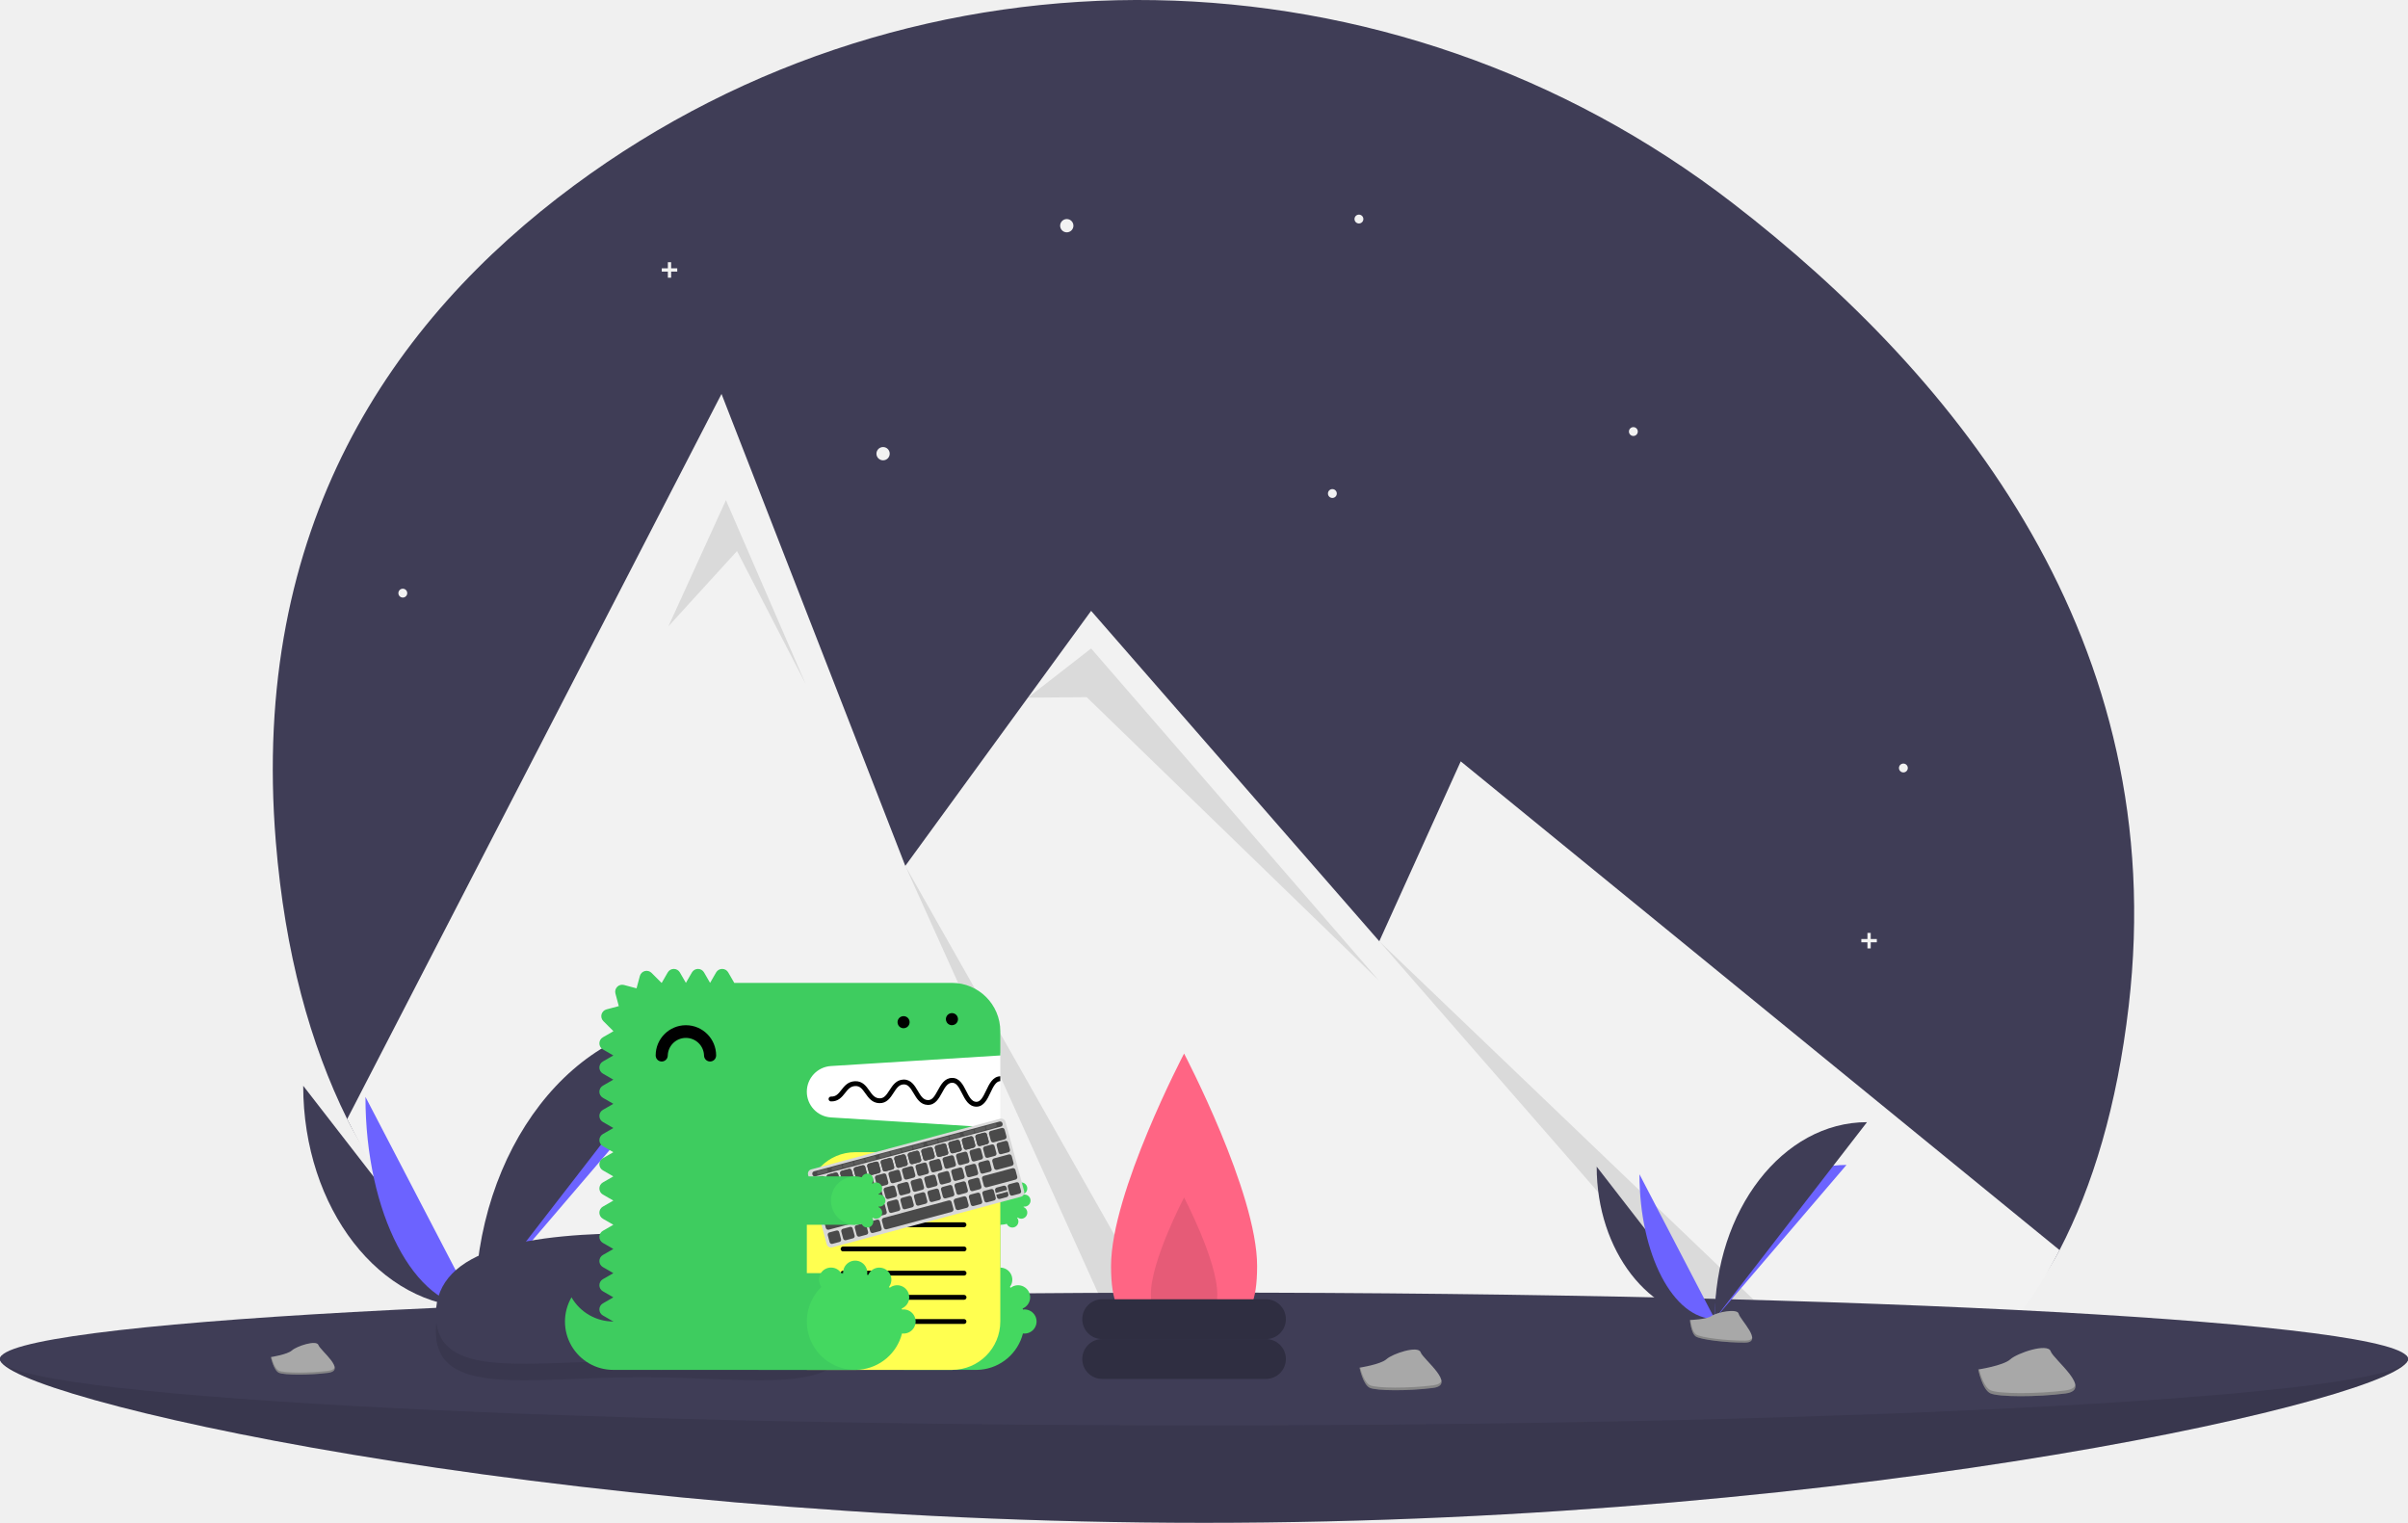
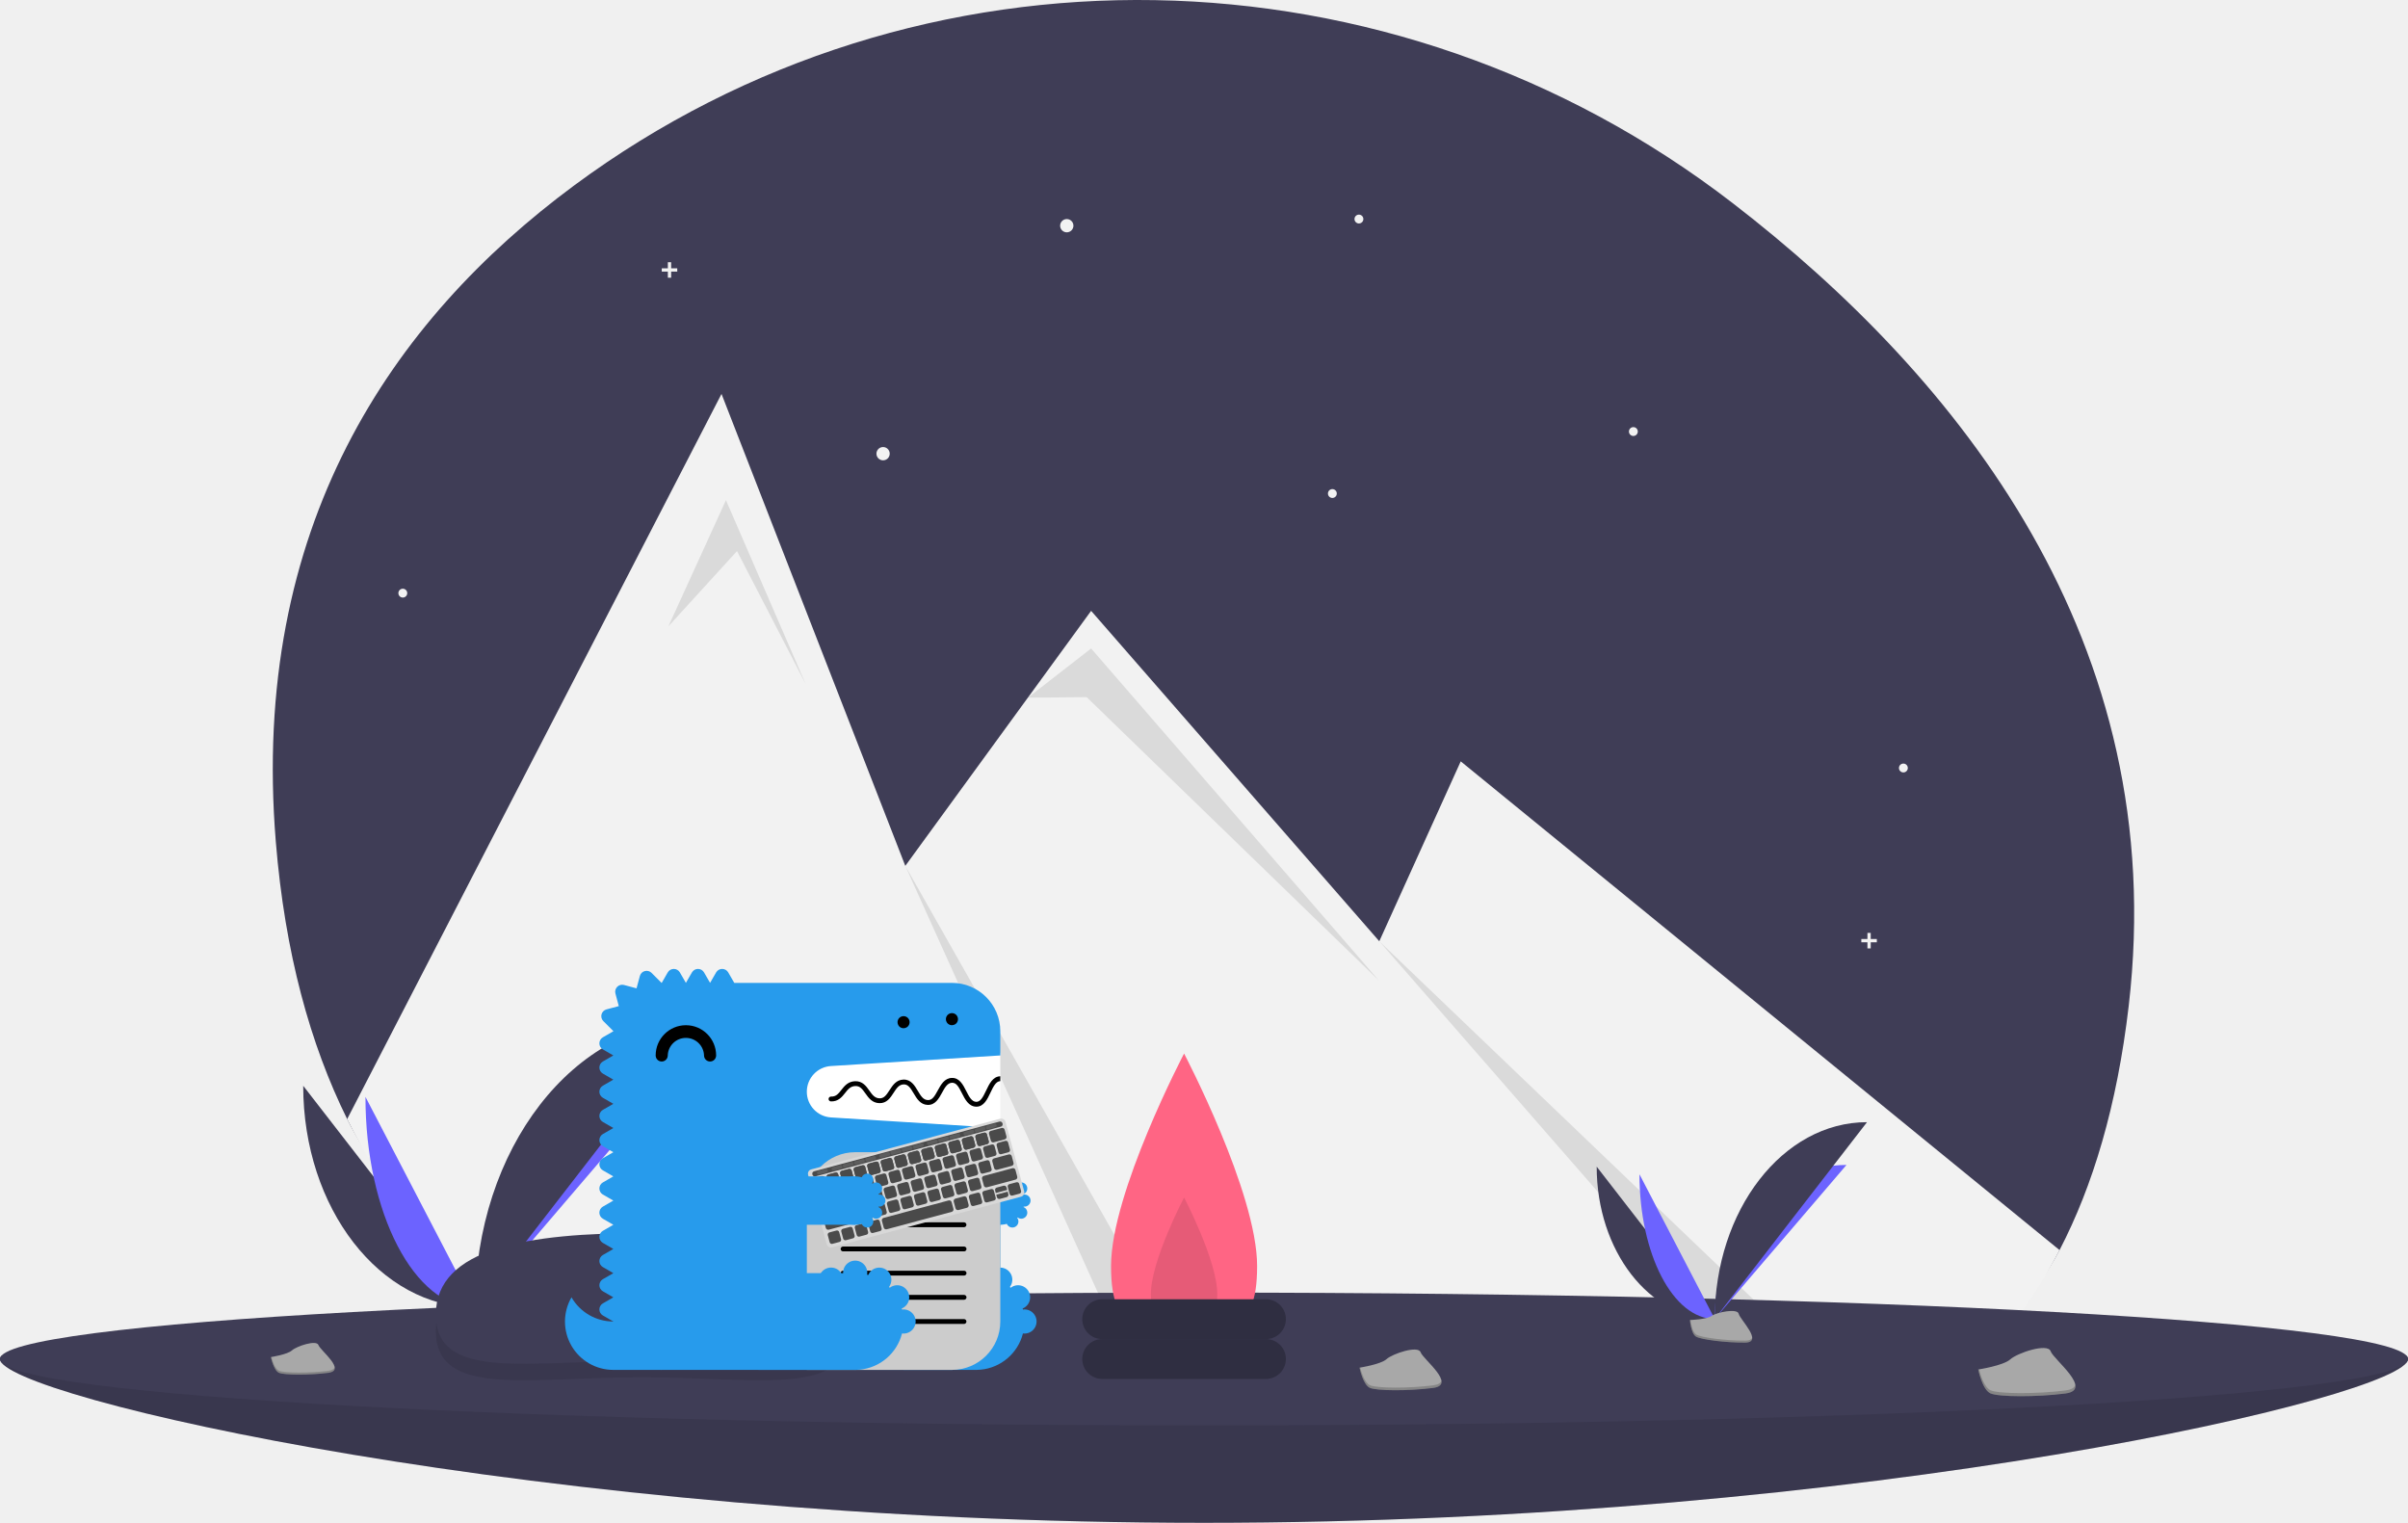
<svg xmlns="http://www.w3.org/2000/svg" width="1088" height="687.962" viewBox="0 0 1088 687.962">
  <g id="Group_12" data-name="Group 12" transform="translate(-57 -56)">
    <g id="Group_11" data-name="Group 11" transform="translate(57 56)">
      <path id="Path_83" data-name="Path 83" d="M1017.81,560.461c-5.27,45.15-16.22,81.4-31.25,110.31-20,38.52-54.21,54.04-84.77,70.28a193.275,193.275,0,0,1-27.46,11.94c-55.61,19.3-117.85,14.18-166.74,3.99a657.282,657.282,0,0,0-104.09-13.16q-14.97-.675-29.97-.67c-15.42.02-293.07,5.29-360.67-131.57-16.69-33.76-28.13-75-32.24-125.27-11.63-142.12,52.29-235.46,134.74-296.47,155.97-115.41,369.76-110.57,523.43,7.88C941.15,276.621,1036.99,396.031,1017.81,560.461Z" transform="translate(-56 -106.019)" fill="#3f3d56" />
      <path id="Path_84" data-name="Path 84" d="M986.56,670.771c-20,38.52-47.21,64.04-77.77,80.28a193.272,193.272,0,0,1-27.46,11.94c-55.61,19.3-117.85,14.18-166.74,3.99a657.3,657.3,0,0,0-104.09-13.16q-14.97-.675-29.97-.67-23.13.03-46.25,1.72c-100.17,7.36-253.82-6.43-321.42-143.29L382,283.981,444.95,445.6l20.09,51.59,55.37-75.98L549,381.981l130.2,149.27,36.8-81.27L970.78,657.9l14.21,11.59Z" transform="translate(-56 -106.019)" fill="#f2f2f2" />
      <path id="Path_85" data-name="Path 85" d="M302,282.962l26-57,36,83-31-60Z" opacity="0.1" />
      <path id="Path_86" data-name="Path 86" d="M610.5,753.821q-14.97-.675-29.97-.67L465.04,497.191Z" transform="translate(-56 -106.019)" opacity="0.1" />
      <path id="Path_87" data-name="Path 87" d="M464.411,315.191,493,292.962l130,150-132-128Z" opacity="0.1" />
      <path id="Path_88" data-name="Path 88" d="M908.79,751.051a193.265,193.265,0,0,1-27.46,11.94L679.2,531.251Z" transform="translate(-56 -106.019)" opacity="0.1" />
      <circle id="Ellipse_11" data-name="Ellipse 11" cx="3" cy="3" r="3" transform="translate(479 98.962)" fill="#f2f2f2" />
      <circle id="Ellipse_12" data-name="Ellipse 12" cx="3" cy="3" r="3" transform="translate(396 201.962)" fill="#f2f2f2" />
      <circle id="Ellipse_13" data-name="Ellipse 13" cx="2" cy="2" r="2" transform="translate(600 220.962)" fill="#f2f2f2" />
      <circle id="Ellipse_14" data-name="Ellipse 14" cx="2" cy="2" r="2" transform="translate(180 265.962)" fill="#f2f2f2" />
      <circle id="Ellipse_15" data-name="Ellipse 15" cx="2" cy="2" r="2" transform="translate(612 96.962)" fill="#f2f2f2" />
      <circle id="Ellipse_16" data-name="Ellipse 16" cx="2" cy="2" r="2" transform="translate(736 192.962)" fill="#f2f2f2" />
      <circle id="Ellipse_17" data-name="Ellipse 17" cx="2" cy="2" r="2" transform="translate(858 344.962)" fill="#f2f2f2" />
      <path id="Path_89" data-name="Path 89" d="M306,121.222h-2.76v-2.76h-1.48v2.76H299V122.7h2.76v2.759h1.48V122.7H306Z" fill="#f2f2f2" />
      <path id="Path_90" data-name="Path 90" d="M848,424.222h-2.76v-2.76h-1.48v2.76H841V425.7h2.76v2.759h1.48V425.7H848Z" fill="#f2f2f2" />
      <path id="Path_91" data-name="Path 91" d="M1144,719.981c0,16.569-243.557,74-544,74s-544-57.431-544-74,243.557,14,544,14S1144,703.413,1144,719.981Z" transform="translate(-56 -106.019)" fill="#3f3d56" />
      <path id="Path_92" data-name="Path 92" d="M1144,719.981c0,16.569-243.557,74-544,74s-544-57.431-544-74,243.557,14,544,14S1144,703.413,1144,719.981Z" transform="translate(-56 -106.019)" opacity="0.1" />
      <ellipse id="Ellipse_18" data-name="Ellipse 18" cx="544" cy="30" rx="544" ry="30" transform="translate(0 583.962)" fill="#3f3d56" />
      <path id="Path_93" data-name="Path 93" d="M624,677.981c0,33.137-14.775,24-33,24s-33,9.137-33-24,33-96,33-96S624,644.844,624,677.981Z" transform="translate(-56 -106.019)" fill="#ff6584" />
      <path id="Path_94" data-name="Path 94" d="M606,690.66c0,15.062-6.716,10.909-15,10.909s-15,4.153-15-10.909,15-43.636,15-43.636S606,675.6,606,690.66Z" transform="translate(-56 -106.019)" opacity="0.1" />
      <rect id="Rectangle_97" data-name="Rectangle 97" width="92" height="18" rx="9" transform="translate(489 604.962)" fill="#2f2e41" />
      <rect id="Rectangle_98" data-name="Rectangle 98" width="92" height="18" rx="9" transform="translate(489 586.962)" fill="#2f2e41" />
      <path id="Path_95" data-name="Path 95" d="M193,596.547c0,55.343,34.719,100.126,77.626,100.126" transform="translate(-56 -106.019)" fill="#3f3d56" />
      <path id="Path_96" data-name="Path 96" d="M270.626,696.673c0-55.965,38.745-101.251,86.626-101.251" transform="translate(-56 -106.019)" fill="#6c63ff" />
      <path id="Path_97" data-name="Path 97" d="M221.125,601.564c0,52.57,22.14,95.109,49.5,95.109" transform="translate(-56 -106.019)" fill="#6c63ff" />
      <path id="Path_98" data-name="Path 98" d="M270.626,696.673c0-71.511,44.783-129.377,100.126-129.377" transform="translate(-56 -106.019)" fill="#3f3d56" />
      <path id="Path_99" data-name="Path 99" d="M254.3,697.379s11.009-.339,14.326-2.7,16.934-5.183,17.757-1.395,16.544,18.844,4.115,18.945-28.879-1.936-32.19-3.953S254.3,697.379,254.3,697.379Z" transform="translate(-56 -106.019)" fill="#a8a8a8" />
      <path id="Path_100" data-name="Path 100" d="M290.716,710.909c-12.429.1-28.879-1.936-32.19-3.953-2.522-1.536-3.527-7.048-3.863-9.591l-.368.014s.7,8.879,4.009,10.9,19.761,4.053,32.19,3.953c3.588-.029,4.827-1.305,4.759-3.2C294.755,710.174,293.386,710.887,290.716,710.909Z" transform="translate(-56 -106.019)" opacity="0.2" />
      <path id="Path_101" data-name="Path 101" d="M777.429,633.081c0,38.029,23.857,68.8,53.341,68.8" transform="translate(-56 -106.019)" fill="#3f3d56" />
      <path id="Path_102" data-name="Path 102" d="M830.769,701.882c0-38.456,26.623-69.575,59.525-69.575" transform="translate(-56 -106.019)" fill="#6c63ff" />
      <path id="Path_103" data-name="Path 103" d="M796.755,636.528c0,36.124,15.213,65.354,34.014,65.354" transform="translate(-56 -106.019)" fill="#6c63ff" />
      <path id="Path_104" data-name="Path 104" d="M830.769,701.882c0-49.139,30.773-88.9,68.8-88.9" transform="translate(-56 -106.019)" fill="#3f3d56" />
      <path id="Path_105" data-name="Path 105" d="M819.548,702.367s7.565-.233,9.844-1.856,11.636-3.562,12.2-.958,11.368,12.949,2.828,13.018-19.844-1.33-22.119-2.716S819.548,702.367,819.548,702.367Z" transform="translate(-56 -106.019)" fill="#a8a8a8" />
      <path id="Path_106" data-name="Path 106" d="M844.574,711.664c-8.54.069-19.844-1.33-22.119-2.716-1.733-1.056-2.423-4.843-2.654-6.59l-.253.01s.479,6.1,2.755,7.487,13.579,2.785,22.119,2.716c2.465-.02,3.317-.9,3.27-2.2C847.349,711.159,846.409,711.649,844.574,711.664Z" transform="translate(-56 -106.019)" opacity="0.2" />
      <path id="Path_107" data-name="Path 107" d="M949.813,724.718s11.36-1.729,14.5-4.591,16.89-7.488,18.217-3.667,19.494,17.447,6.633,19.107-30.153,1.609-33.835-.065S949.813,724.718,949.813,724.718Z" transform="translate(-56 -106.019)" fill="#a8a8a8" />
      <path id="Path_108" data-name="Path 108" d="M989.228,734.173c-12.86,1.659-30.153,1.609-33.835-.065-2.8-1.275-4.535-6.858-5.2-9.45l-.379.061s1.833,9.109,5.516,10.783,20.975,1.725,33.835.065c3.712-.479,4.836-1.956,4.529-3.906C993.319,732.907,991.991,733.817,989.228,734.173Z" transform="translate(-56 -106.019)" opacity="0.2" />
      <path id="Path_109" data-name="Path 109" d="M670.26,723.9s9.587-1.459,12.237-3.875,14.255-6.32,15.374-3.095,16.452,14.725,5.6,16.125-25.448,1.358-28.555-.055S670.26,723.9,670.26,723.9Z" transform="translate(-56 -106.019)" fill="#a8a8a8" />
      <path id="Path_110" data-name="Path 110" d="M703.524,731.875c-10.853,1.4-25.448,1.358-28.555-.055-2.367-1.076-3.827-5.788-4.39-7.976l-.32.051s1.547,7.687,4.655,9.1,17.7,1.456,28.555.055c3.133-.4,4.081-1.651,3.822-3.3C706.977,730.807,705.856,731.575,703.524,731.875Z" transform="translate(-56 -106.019)" opacity="0.2" />
      <path id="Path_111" data-name="Path 111" d="M178.389,719.109s7.463-1.136,9.527-3.016,11.1-4.92,11.969-2.409,12.808,11.463,4.358,12.553-19.811,1.057-22.23-.043S178.389,719.109,178.389,719.109Z" transform="translate(-56 -106.019)" fill="#a8a8a8" />
      <path id="Path_112" data-name="Path 112" d="M204.285,725.321c-8.449,1.09-19.811,1.057-22.23-.043-1.842-.838-2.979-4.506-3.417-6.209l-.249.04s1.2,5.984,3.624,7.085,13.781,1.133,22.23.043c2.439-.315,3.177-1.285,2.976-2.566C206.973,724.489,206.1,725.087,204.285,725.321Z" transform="translate(-56 -106.019)" opacity="0.2" />
      <path id="Path_113" data-name="Path 113" d="M439.7,707.337c0,30.22-42.124,20.873-93.7,20.873s-93.074,9.347-93.074-20.873,42.118-36.793,93.694-36.793S439.7,677.117,439.7,707.337Z" transform="translate(-56 -106.019)" opacity="0.1" />
      <path id="Path_114" data-name="Path 114" d="M439.7,699.9c0,30.22-42.124,20.873-93.7,20.873s-93.074,9.347-93.074-20.873S295.04,663.1,346.616,663.1,439.7,669.676,439.7,699.9Z" transform="translate(-56 -106.019)" fill="#3f3d56" />
    </g>
    <g id="docusaurus_keytar" transform="translate(312.271 493.733)">
      <path id="Path_40" data-name="Path 40" d="M99,52h91.791V89.153H99Z" transform="translate(5.904 -14.001)" fill="#fff" fill-rule="evenodd" />
-       <path id="Path_41" data-name="Path 41" d="M24.855,163.927A21.828,21.828,0,0,1,5.947,153a21.829,21.829,0,0,0,18.908,32.782H46.71V163.927Z" transform="translate(-3 -4.634)" fill="#3ecc5f" fill-rule="evenodd" />
-       <path id="Path_42" data-name="Path 42" d="M121.861,61.1l76.514-4.782V45.39A21.854,21.854,0,0,0,176.52,23.535H78.173L75.441,18.8a3.154,3.154,0,0,0-5.464,0l-2.732,4.732L64.513,18.8a3.154,3.154,0,0,0-5.464,0l-2.732,4.732L53.586,18.8a3.154,3.154,0,0,0-5.464,0L45.39,23.535c-.024,0-.046,0-.071,0l-4.526-4.525a3.153,3.153,0,0,0-5.276,1.414l-1.5,5.577-5.674-1.521a3.154,3.154,0,0,0-3.863,3.864L26,34.023l-5.575,1.494a3.155,3.155,0,0,0-1.416,5.278l4.526,4.526c0,.023,0,.046,0,.07L18.8,48.122a3.154,3.154,0,0,0,0,5.464l4.732,2.732L18.8,59.05a3.154,3.154,0,0,0,0,5.464l4.732,2.732L18.8,69.977a3.154,3.154,0,0,0,0,5.464l4.732,2.732L18.8,80.9a3.154,3.154,0,0,0,0,5.464L23.535,89.1,18.8,91.832a3.154,3.154,0,0,0,0,5.464l4.732,2.732L18.8,102.76a3.154,3.154,0,0,0,0,5.464l4.732,2.732L18.8,113.687a3.154,3.154,0,0,0,0,5.464l4.732,2.732L18.8,124.615a3.154,3.154,0,0,0,0,5.464l4.732,2.732L18.8,135.542a3.154,3.154,0,0,0,0,5.464l4.732,2.732L18.8,146.469a3.154,3.154,0,0,0,0,5.464l4.732,2.732L18.8,157.4a3.154,3.154,0,0,0,0,5.464l4.732,2.732L18.8,168.324a3.154,3.154,0,0,0,0,5.464l4.732,2.732A21.854,21.854,0,0,0,45.39,198.375H176.52a21.854,21.854,0,0,0,21.855-21.855V89.1l-76.514-4.782a11.632,11.632,0,0,1,0-23.219" transform="translate(-1.681 -17.226)" fill="#3ecc5f" fill-rule="evenodd" />
-       <path id="Path_43" data-name="Path 43" d="M143,186.71h32.782V143H143Z" transform="translate(9.984 -5.561)" fill="#3ecc5f" fill-rule="evenodd" />
-       <path id="Path_44" data-name="Path 44" d="M196.71,159.855a5.438,5.438,0,0,0-.7.07c-.042-.164-.081-.329-.127-.493a5.457,5.457,0,1,0-5.4-9.372q-.181-.185-.366-.367a5.454,5.454,0,1,0-9.384-5.4c-.162-.046-.325-.084-.486-.126a5.467,5.467,0,1,0-10.788,0c-.162.042-.325.08-.486.126a5.457,5.457,0,1,0-9.384,5.4,21.843,21.843,0,1,0,36.421,21.02,5.452,5.452,0,1,0,.7-10.858" transform="translate(10.912 -6.025)" fill="#44d860" fill-rule="evenodd" />
-       <path id="Path_45" data-name="Path 45" d="M153,124.855h32.782V103H153Z" transform="translate(10.912 -9.271)" fill="#3ecc5f" fill-rule="evenodd" />
-       <path id="Path_46" data-name="Path 46" d="M194.855,116.765a2.732,2.732,0,1,0,0-5.464,2.811,2.811,0,0,0-.349.035c-.022-.082-.04-.164-.063-.246a2.733,2.733,0,0,0-1.052-5.253,2.7,2.7,0,0,0-1.648.566q-.09-.093-.184-.184a2.7,2.7,0,0,0,.553-1.633,2.732,2.732,0,0,0-5.245-1.07,10.928,10.928,0,1,0,0,21.031,2.732,2.732,0,0,0,5.245-1.07,2.7,2.7,0,0,0-.553-1.633q.093-.09.184-.184a2.7,2.7,0,0,0,1.648.566,2.732,2.732,0,0,0,1.052-5.253c.023-.081.042-.164.063-.246a2.814,2.814,0,0,0,.349.035" transform="translate(12.767 -9.377)" fill="#44d860" fill-rule="evenodd" />
+       <path id="Path_41" data-name="Path 41" d="M24.855,163.927A21.828,21.828,0,0,1,5.947,153a21.829,21.829,0,0,0,18.908,32.782H46.71V163.927Z" transform="translate(-3 -4.634)" fill="#279bec" fill-rule="evenodd" />
+       <path id="Path_42" data-name="Path 42" d="M121.861,61.1l76.514-4.782V45.39A21.854,21.854,0,0,0,176.52,23.535H78.173L75.441,18.8a3.154,3.154,0,0,0-5.464,0l-2.732,4.732L64.513,18.8a3.154,3.154,0,0,0-5.464,0l-2.732,4.732L53.586,18.8a3.154,3.154,0,0,0-5.464,0L45.39,23.535c-.024,0-.046,0-.071,0l-4.526-4.525a3.153,3.153,0,0,0-5.276,1.414l-1.5,5.577-5.674-1.521a3.154,3.154,0,0,0-3.863,3.864L26,34.023l-5.575,1.494a3.155,3.155,0,0,0-1.416,5.278l4.526,4.526c0,.023,0,.046,0,.07L18.8,48.122a3.154,3.154,0,0,0,0,5.464l4.732,2.732L18.8,59.05a3.154,3.154,0,0,0,0,5.464l4.732,2.732L18.8,69.977a3.154,3.154,0,0,0,0,5.464l4.732,2.732L18.8,80.9a3.154,3.154,0,0,0,0,5.464L23.535,89.1,18.8,91.832a3.154,3.154,0,0,0,0,5.464l4.732,2.732L18.8,102.76a3.154,3.154,0,0,0,0,5.464l4.732,2.732L18.8,113.687a3.154,3.154,0,0,0,0,5.464l4.732,2.732L18.8,124.615a3.154,3.154,0,0,0,0,5.464l4.732,2.732L18.8,135.542a3.154,3.154,0,0,0,0,5.464l4.732,2.732L18.8,146.469a3.154,3.154,0,0,0,0,5.464l4.732,2.732L18.8,157.4a3.154,3.154,0,0,0,0,5.464l4.732,2.732L18.8,168.324a3.154,3.154,0,0,0,0,5.464l4.732,2.732A21.854,21.854,0,0,0,45.39,198.375H176.52a21.854,21.854,0,0,0,21.855-21.855V89.1l-76.514-4.782a11.632,11.632,0,0,1,0-23.219" transform="translate(-1.681 -17.226)" fill="#279bec" fill-rule="evenodd" />
+       <path id="Path_43" data-name="Path 43" d="M143,186.71h32.782V143H143Z" transform="translate(9.984 -5.561)" fill="#279bec" fill-rule="evenodd" />
+       <path id="Path_44" data-name="Path 44" d="M196.71,159.855a5.438,5.438,0,0,0-.7.07c-.042-.164-.081-.329-.127-.493a5.457,5.457,0,1,0-5.4-9.372q-.181-.185-.366-.367a5.454,5.454,0,1,0-9.384-5.4c-.162-.046-.325-.084-.486-.126a5.467,5.467,0,1,0-10.788,0c-.162.042-.325.08-.486.126a5.457,5.457,0,1,0-9.384,5.4,21.843,21.843,0,1,0,36.421,21.02,5.452,5.452,0,1,0,.7-10.858" transform="translate(10.912 -6.025)" fill="#279bec" fill-rule="evenodd" />
+       <path id="Path_45" data-name="Path 45" d="M153,124.855h32.782V103H153Z" transform="translate(10.912 -9.271)" fill="#279bec" fill-rule="evenodd" />
+       <path id="Path_46" data-name="Path 46" d="M194.855,116.765a2.732,2.732,0,1,0,0-5.464,2.811,2.811,0,0,0-.349.035c-.022-.082-.04-.164-.063-.246a2.733,2.733,0,0,0-1.052-5.253,2.7,2.7,0,0,0-1.648.566q-.09-.093-.184-.184a2.7,2.7,0,0,0,.553-1.633,2.732,2.732,0,0,0-5.245-1.07,10.928,10.928,0,1,0,0,21.031,2.732,2.732,0,0,0,5.245-1.07,2.7,2.7,0,0,0-.553-1.633q.093-.09.184-.184a2.7,2.7,0,0,0,1.648.566,2.732,2.732,0,0,0,1.052-5.253c.023-.081.042-.164.063-.246a2.814,2.814,0,0,0,.349.035" transform="translate(12.767 -9.377)" fill="#279bec" fill-rule="evenodd" />
      <path id="Path_47" data-name="Path 47" d="M65.087,56.891a2.732,2.732,0,0,1-2.732-2.732,8.2,8.2,0,0,0-16.391,0,2.732,2.732,0,0,1-5.464,0,13.659,13.659,0,0,1,27.319,0,2.732,2.732,0,0,1-2.732,2.732" transform="translate(0.478 -15.068)" fill-rule="evenodd" />
-       <path id="Path_48" data-name="Path 48" d="M103,191.347h65.565a21.854,21.854,0,0,0,21.855-21.855V93H124.855A21.854,21.854,0,0,0,103,114.855Z" transform="translate(6.275 -10.199)" fill="#ffff50" fill-rule="evenodd" />
+       <path id="Path_48" data-name="Path 48" d="M103,191.347h65.565a21.854,21.854,0,0,0,21.855-21.855V93H124.855A21.854,21.854,0,0,0,103,114.855Z" transform="translate(6.275 -10.199)" fill="#cccccc" fill-rule="evenodd" />
      <path id="Path_49" data-name="Path 49" d="M173.216,129.787H118.535a1.093,1.093,0,1,1,0-2.185h54.681a1.093,1.093,0,0,1,0,2.185m0,21.855H118.535a1.093,1.093,0,1,1,0-2.186h54.681a1.093,1.093,0,0,1,0,2.186m0,21.855H118.535a1.093,1.093,0,1,1,0-2.185h54.681a1.093,1.093,0,0,1,0,2.185m0-54.434H118.535a1.093,1.093,0,1,1,0-2.185h54.681a1.093,1.093,0,0,1,0,2.185m0,21.652H118.535a1.093,1.093,0,1,1,0-2.186h54.681a1.093,1.093,0,0,1,0,2.186m0,21.855H118.535a1.093,1.093,0,1,1,0-2.186h54.681a1.093,1.093,0,0,1,0,2.186M189.585,61.611c-.013,0-.024-.007-.037-.005-3.377.115-4.974,3.492-6.384,6.472-1.471,3.114-2.608,5.139-4.473,5.078-2.064-.074-3.244-2.406-4.494-4.874-1.436-2.835-3.075-6.049-6.516-5.929-3.329.114-4.932,3.053-6.346,5.646-1.5,2.762-2.529,4.442-4.5,4.364-2.106-.076-3.225-1.972-4.52-4.167-1.444-2.443-3.112-5.191-6.487-5.1-3.272.113-4.879,2.606-6.3,4.808-1.5,2.328-2.552,3.746-4.551,3.662-2.156-.076-3.27-1.65-4.558-3.472-1.447-2.047-3.077-4.363-6.442-4.251-3.2.109-4.807,2.153-6.224,3.954-1.346,1.709-2.4,3.062-4.621,2.977a1.093,1.093,0,0,0-.079,2.186c3.3.11,4.967-1.967,6.417-3.81,1.286-1.635,2.4-3.045,4.582-3.12,2.1-.09,3.091,1.218,4.584,3.327,1.417,2,3.026,4.277,6.263,4.394,3.391.114,5.022-2.42,6.467-4.663,1.292-2,2.406-3.734,4.535-3.807,1.959-.073,3.026,1.475,4.529,4.022,1.417,2.4,3.023,5.121,6.324,5.241,3.415.118,5.064-2.863,6.5-5.5,1.245-2.282,2.419-4.437,4.5-4.509,1.959-.046,2.981,1.743,4.492,4.732,1.412,2.79,3.013,5.95,6.365,6.071l.185,0c3.348,0,4.937-3.36,6.343-6.331,1.245-2.634,2.423-5.114,4.444-5.216Z" transform="translate(7.109 -13.11)" fill-rule="evenodd" />
-       <path id="Path_50" data-name="Path 50" d="M83,186.71h43.71V143H83Z" transform="translate(4.42 -5.561)" fill="#3ecc5f" fill-rule="evenodd" />
+       <path id="Path_50" data-name="Path 50" d="M83,186.71h43.71V143H83Z" transform="translate(4.42 -5.561)" fill="#279bec" fill-rule="evenodd" />
      <g id="Group_8" data-name="Group 8" transform="matrix(0.966, -0.259, 0.259, 0.966, 109.327, 91.085)">
        <rect id="Rectangle_3" data-name="Rectangle 3" width="92.361" height="36.462" rx="2" transform="translate(0 0)" fill="#d8d8d8" />
        <g id="Group_2" data-name="Group 2" transform="translate(1.531 23.03)">
          <rect id="Rectangle_4" data-name="Rectangle 4" width="5.336" height="5.336" rx="1" transform="translate(16.797 0)" fill="#4a4a4a" />
          <rect id="Rectangle_5" data-name="Rectangle 5" width="5.336" height="5.336" rx="1" transform="translate(23.12 0)" fill="#4a4a4a" />
          <rect id="Rectangle_6" data-name="Rectangle 6" width="5.336" height="5.336" rx="1" transform="translate(29.444 0)" fill="#4a4a4a" />
          <rect id="Rectangle_7" data-name="Rectangle 7" width="5.336" height="5.336" rx="1" transform="translate(35.768 0)" fill="#4a4a4a" />
          <rect id="Rectangle_8" data-name="Rectangle 8" width="5.336" height="5.336" rx="1" transform="translate(42.091 0)" fill="#4a4a4a" />
          <rect id="Rectangle_9" data-name="Rectangle 9" width="5.336" height="5.336" rx="1" transform="translate(48.415 0)" fill="#4a4a4a" />
          <rect id="Rectangle_10" data-name="Rectangle 10" width="5.336" height="5.336" rx="1" transform="translate(54.739 0)" fill="#4a4a4a" />
          <rect id="Rectangle_11" data-name="Rectangle 11" width="5.336" height="5.336" rx="1" transform="translate(61.063 0)" fill="#4a4a4a" />
          <rect id="Rectangle_12" data-name="Rectangle 12" width="5.336" height="5.336" rx="1" transform="translate(67.386 0)" fill="#4a4a4a" />
          <path id="Path_51" data-name="Path 51" d="M1.093,0H14.518a1.093,1.093,0,0,1,1.093,1.093V4.243a1.093,1.093,0,0,1-1.093,1.093H1.093A1.093,1.093,0,0,1,0,4.243V1.093A1.093,1.093,0,0,1,1.093,0ZM75,0H88.426a1.093,1.093,0,0,1,1.093,1.093V4.243a1.093,1.093,0,0,1-1.093,1.093H75a1.093,1.093,0,0,1-1.093-1.093V1.093A1.093,1.093,0,0,1,75,0Z" transform="translate(0 0)" fill="#4a4a4a" fill-rule="evenodd" />
        </g>
        <g id="Group_3" data-name="Group 3" transform="translate(1.531 10.261)">
          <path id="Path_52" data-name="Path 52" d="M1.093,0H6.218A1.093,1.093,0,0,1,7.31,1.093V4.242A1.093,1.093,0,0,1,6.218,5.335H1.093A1.093,1.093,0,0,1,0,4.242V1.093A1.093,1.093,0,0,1,1.093,0Z" transform="translate(0 0)" fill="#4a4a4a" fill-rule="evenodd" />
          <rect id="Rectangle_13" data-name="Rectangle 13" width="5.336" height="5.336" rx="1" transform="translate(8.299 0)" fill="#4a4a4a" />
          <rect id="Rectangle_14" data-name="Rectangle 14" width="5.336" height="5.336" rx="1" transform="translate(14.623 0)" fill="#4a4a4a" />
          <rect id="Rectangle_15" data-name="Rectangle 15" width="5.336" height="5.336" rx="1" transform="translate(20.947 0)" fill="#4a4a4a" />
          <rect id="Rectangle_16" data-name="Rectangle 16" width="5.336" height="5.336" rx="1" transform="translate(27.271 0)" fill="#4a4a4a" />
          <rect id="Rectangle_17" data-name="Rectangle 17" width="5.336" height="5.336" rx="1" transform="translate(33.594 0)" fill="#4a4a4a" />
          <rect id="Rectangle_18" data-name="Rectangle 18" width="5.336" height="5.336" rx="1" transform="translate(39.918 0)" fill="#4a4a4a" />
          <rect id="Rectangle_19" data-name="Rectangle 19" width="5.336" height="5.336" rx="1" transform="translate(46.242 0)" fill="#4a4a4a" />
          <rect id="Rectangle_20" data-name="Rectangle 20" width="5.336" height="5.336" rx="1" transform="translate(52.565 0)" fill="#4a4a4a" />
          <rect id="Rectangle_21" data-name="Rectangle 21" width="5.336" height="5.336" rx="1" transform="translate(58.888 0)" fill="#4a4a4a" />
          <rect id="Rectangle_22" data-name="Rectangle 22" width="5.336" height="5.336" rx="1" transform="translate(65.212 0)" fill="#4a4a4a" />
          <rect id="Rectangle_23" data-name="Rectangle 23" width="5.336" height="5.336" rx="1" transform="translate(71.536 0)" fill="#4a4a4a" />
          <rect id="Rectangle_24" data-name="Rectangle 24" width="5.336" height="5.336" rx="1" transform="translate(77.859 0)" fill="#4a4a4a" />
          <rect id="Rectangle_25" data-name="Rectangle 25" width="5.336" height="5.336" rx="1" transform="translate(84.183 0)" fill="#4a4a4a" />
        </g>
        <g id="Group_4" data-name="Group 4" transform="translate(91.05 9.546) rotate(180)">
          <path id="Path_53" data-name="Path 53" d="M1.093,0H6.219A1.093,1.093,0,0,1,7.312,1.093v3.15A1.093,1.093,0,0,1,6.219,5.336H1.093A1.093,1.093,0,0,1,0,4.243V1.093A1.093,1.093,0,0,1,1.093,0Z" transform="translate(0 0)" fill="#4a4a4a" fill-rule="evenodd" />
          <rect id="Rectangle_26" data-name="Rectangle 26" width="5.336" height="5.336" rx="1" transform="translate(8.299 0)" fill="#4a4a4a" />
          <rect id="Rectangle_27" data-name="Rectangle 27" width="5.336" height="5.336" rx="1" transform="translate(14.623 0)" fill="#4a4a4a" />
          <rect id="Rectangle_28" data-name="Rectangle 28" width="5.336" height="5.336" rx="1" transform="translate(20.947 0)" fill="#4a4a4a" />
          <rect id="Rectangle_29" data-name="Rectangle 29" width="5.336" height="5.336" rx="1" transform="translate(27.271 0)" fill="#4a4a4a" />
          <rect id="Rectangle_30" data-name="Rectangle 30" width="5.336" height="5.336" rx="1" transform="translate(33.594 0)" fill="#4a4a4a" />
          <rect id="Rectangle_31" data-name="Rectangle 31" width="5.336" height="5.336" rx="1" transform="translate(39.918 0)" fill="#4a4a4a" />
          <rect id="Rectangle_32" data-name="Rectangle 32" width="5.336" height="5.336" rx="1" transform="translate(46.242 0)" fill="#4a4a4a" />
          <rect id="Rectangle_33" data-name="Rectangle 33" width="5.336" height="5.336" rx="1" transform="translate(52.565 0)" fill="#4a4a4a" />
          <rect id="Rectangle_34" data-name="Rectangle 34" width="5.336" height="5.336" rx="1" transform="translate(58.889 0)" fill="#4a4a4a" />
          <rect id="Rectangle_35" data-name="Rectangle 35" width="5.336" height="5.336" rx="1" transform="translate(65.213 0)" fill="#4a4a4a" />
          <rect id="Rectangle_36" data-name="Rectangle 36" width="5.336" height="5.336" rx="1" transform="translate(71.537 0)" fill="#4a4a4a" />
          <rect id="Rectangle_37" data-name="Rectangle 37" width="5.336" height="5.336" rx="1" transform="translate(77.86 0)" fill="#4a4a4a" />
          <rect id="Rectangle_38" data-name="Rectangle 38" width="5.336" height="5.336" rx="1" transform="translate(84.183 0)" fill="#4a4a4a" />
          <rect id="Rectangle_39" data-name="Rectangle 39" width="5.336" height="5.336" rx="1" transform="translate(8.299 0)" fill="#4a4a4a" />
          <rect id="Rectangle_40" data-name="Rectangle 40" width="5.336" height="5.336" rx="1" transform="translate(14.623 0)" fill="#4a4a4a" />
          <rect id="Rectangle_41" data-name="Rectangle 41" width="5.336" height="5.336" rx="1" transform="translate(20.947 0)" fill="#4a4a4a" />
          <rect id="Rectangle_42" data-name="Rectangle 42" width="5.336" height="5.336" rx="1" transform="translate(27.271 0)" fill="#4a4a4a" />
          <rect id="Rectangle_43" data-name="Rectangle 43" width="5.336" height="5.336" rx="1" transform="translate(33.594 0)" fill="#4a4a4a" />
          <rect id="Rectangle_44" data-name="Rectangle 44" width="5.336" height="5.336" rx="1" transform="translate(39.918 0)" fill="#4a4a4a" />
          <rect id="Rectangle_45" data-name="Rectangle 45" width="5.336" height="5.336" rx="1" transform="translate(46.242 0)" fill="#4a4a4a" />
          <rect id="Rectangle_46" data-name="Rectangle 46" width="5.336" height="5.336" rx="1" transform="translate(52.565 0)" fill="#4a4a4a" />
          <rect id="Rectangle_47" data-name="Rectangle 47" width="5.336" height="5.336" rx="1" transform="translate(58.889 0)" fill="#4a4a4a" />
          <rect id="Rectangle_48" data-name="Rectangle 48" width="5.336" height="5.336" rx="1" transform="translate(65.213 0)" fill="#4a4a4a" />
          <rect id="Rectangle_49" data-name="Rectangle 49" width="5.336" height="5.336" rx="1" transform="translate(71.537 0)" fill="#4a4a4a" />
          <rect id="Rectangle_50" data-name="Rectangle 50" width="5.336" height="5.336" rx="1" transform="translate(77.86 0)" fill="#4a4a4a" />
          <rect id="Rectangle_51" data-name="Rectangle 51" width="5.336" height="5.336" rx="1" transform="translate(84.183 0)" fill="#4a4a4a" />
        </g>
        <g id="Group_6" data-name="Group 6" transform="translate(1.531 16.584)">
          <path id="Path_54" data-name="Path 54" d="M1.093,0h7.3A1.093,1.093,0,0,1,9.485,1.093v3.15A1.093,1.093,0,0,1,8.392,5.336h-7.3A1.093,1.093,0,0,1,0,4.243V1.094A1.093,1.093,0,0,1,1.093,0Z" transform="translate(0 0)" fill="#4a4a4a" fill-rule="evenodd" />
          <g id="Group_5" data-name="Group 5" transform="translate(10.671 0)">
            <rect id="Rectangle_52" data-name="Rectangle 52" width="5.336" height="5.336" rx="1" fill="#4a4a4a" />
            <rect id="Rectangle_53" data-name="Rectangle 53" width="5.336" height="5.336" rx="1" transform="translate(6.324 0)" fill="#4a4a4a" />
            <rect id="Rectangle_54" data-name="Rectangle 54" width="5.336" height="5.336" rx="1" transform="translate(12.647 0)" fill="#4a4a4a" />
            <rect id="Rectangle_55" data-name="Rectangle 55" width="5.336" height="5.336" rx="1" transform="translate(18.971 0)" fill="#4a4a4a" />
            <rect id="Rectangle_56" data-name="Rectangle 56" width="5.336" height="5.336" rx="1" transform="translate(25.295 0)" fill="#4a4a4a" />
            <rect id="Rectangle_57" data-name="Rectangle 57" width="5.336" height="5.336" rx="1" transform="translate(31.619 0)" fill="#4a4a4a" />
            <rect id="Rectangle_58" data-name="Rectangle 58" width="5.336" height="5.336" rx="1" transform="translate(37.942 0)" fill="#4a4a4a" />
            <rect id="Rectangle_59" data-name="Rectangle 59" width="5.336" height="5.336" rx="1" transform="translate(44.265 0)" fill="#4a4a4a" />
            <rect id="Rectangle_60" data-name="Rectangle 60" width="5.336" height="5.336" rx="1" transform="translate(50.589 0)" fill="#4a4a4a" />
            <rect id="Rectangle_61" data-name="Rectangle 61" width="5.336" height="5.336" rx="1" transform="translate(56.912 0)" fill="#4a4a4a" />
            <rect id="Rectangle_62" data-name="Rectangle 62" width="5.336" height="5.336" rx="1" transform="translate(63.236 0)" fill="#4a4a4a" />
          </g>
          <path id="Path_55" data-name="Path 55" d="M1.094,0H8A1.093,1.093,0,0,1,9.091,1.093v3.15A1.093,1.093,0,0,1,8,5.336H1.093A1.093,1.093,0,0,1,0,4.243V1.094A1.093,1.093,0,0,1,1.093,0Z" transform="translate(80.428 0)" fill="#4a4a4a" fill-rule="evenodd" />
        </g>
        <g id="Group_7" data-name="Group 7" transform="translate(1.531 29.627)">
          <rect id="Rectangle_63" data-name="Rectangle 63" width="5.336" height="5.336" rx="1" transform="translate(0 0)" fill="#4a4a4a" />
          <rect id="Rectangle_64" data-name="Rectangle 64" width="5.336" height="5.336" rx="1" transform="translate(6.324 0)" fill="#4a4a4a" />
          <rect id="Rectangle_65" data-name="Rectangle 65" width="5.336" height="5.336" rx="1" transform="translate(12.647 0)" fill="#4a4a4a" />
          <rect id="Rectangle_66" data-name="Rectangle 66" width="5.336" height="5.336" rx="1" transform="translate(18.971 0)" fill="#4a4a4a" />
          <path id="Path_56" data-name="Path 56" d="M1.093,0H31.515a1.093,1.093,0,0,1,1.093,1.093V4.244a1.093,1.093,0,0,1-1.093,1.093H1.093A1.093,1.093,0,0,1,0,4.244V1.093A1.093,1.093,0,0,1,1.093,0ZM34.687,0h3.942a1.093,1.093,0,0,1,1.093,1.093V4.244a1.093,1.093,0,0,1-1.093,1.093H34.687a1.093,1.093,0,0,1-1.093-1.093V1.093A1.093,1.093,0,0,1,34.687,0Z" transform="translate(25.294 0)" fill="#4a4a4a" fill-rule="evenodd" />
          <rect id="Rectangle_67" data-name="Rectangle 67" width="5.336" height="5.336" rx="1" transform="translate(66.003 0)" fill="#4a4a4a" />
          <rect id="Rectangle_68" data-name="Rectangle 68" width="5.336" height="5.336" rx="1" transform="translate(72.327 0)" fill="#4a4a4a" />
          <rect id="Rectangle_69" data-name="Rectangle 69" width="5.336" height="5.336" rx="1" transform="translate(84.183 0)" fill="#4a4a4a" />
          <path id="Path_57" data-name="Path 57" d="M5.336,0V1.18A1.093,1.093,0,0,1,4.243,2.273H1.093A1.093,1.093,0,0,1,0,1.18V0Z" transform="translate(83.59 2.273) rotate(180)" fill="#4a4a4a" />
          <path id="Path_58" data-name="Path 58" d="M5.336,0V1.18A1.093,1.093,0,0,1,4.243,2.273H1.093A1.093,1.093,0,0,1,0,1.18V0Z" transform="translate(78.255 3.063)" fill="#4a4a4a" />
        </g>
        <rect id="Rectangle_70" data-name="Rectangle 70" width="88.927" height="2.371" rx="1.085" transform="translate(1.925 1.17)" fill="#4a4a4a" />
        <rect id="Rectangle_71" data-name="Rectangle 71" width="4.986" height="1.581" rx="0.723" transform="translate(4.1 1.566)" fill="#d8d8d8" opacity="0.136" />
        <rect id="Rectangle_72" data-name="Rectangle 72" width="4.986" height="1.581" rx="0.723" transform="translate(10.923 1.566)" fill="#d8d8d8" opacity="0.136" />
        <rect id="Rectangle_73" data-name="Rectangle 73" width="4.986" height="1.581" rx="0.723" transform="translate(16.173 1.566)" fill="#d8d8d8" opacity="0.136" />
        <rect id="Rectangle_74" data-name="Rectangle 74" width="4.986" height="1.581" rx="0.723" transform="translate(21.421 1.566)" fill="#d8d8d8" opacity="0.136" />
        <rect id="Rectangle_75" data-name="Rectangle 75" width="4.986" height="1.581" rx="0.723" transform="translate(26.671 1.566)" fill="#d8d8d8" opacity="0.136" />
        <rect id="Rectangle_76" data-name="Rectangle 76" width="4.986" height="1.581" rx="0.723" transform="translate(33.232 1.566)" fill="#d8d8d8" opacity="0.136" />
        <rect id="Rectangle_77" data-name="Rectangle 77" width="4.986" height="1.581" rx="0.723" transform="translate(38.48 1.566)" fill="#d8d8d8" opacity="0.136" />
        <rect id="Rectangle_78" data-name="Rectangle 78" width="4.986" height="1.581" rx="0.723" transform="translate(43.73 1.566)" fill="#d8d8d8" opacity="0.136" />
        <rect id="Rectangle_79" data-name="Rectangle 79" width="4.986" height="1.581" rx="0.723" transform="translate(48.978 1.566)" fill="#d8d8d8" opacity="0.136" />
        <rect id="Rectangle_80" data-name="Rectangle 80" width="4.986" height="1.581" rx="0.723" transform="translate(55.54 1.566)" fill="#d8d8d8" opacity="0.136" />
        <rect id="Rectangle_81" data-name="Rectangle 81" width="4.986" height="1.581" rx="0.723" transform="translate(60.788 1.566)" fill="#d8d8d8" opacity="0.136" />
        <rect id="Rectangle_82" data-name="Rectangle 82" width="4.986" height="1.581" rx="0.723" transform="translate(66.038 1.566)" fill="#d8d8d8" opacity="0.136" />
        <rect id="Rectangle_83" data-name="Rectangle 83" width="4.986" height="1.581" rx="0.723" transform="translate(72.599 1.566)" fill="#d8d8d8" opacity="0.136" />
        <rect id="Rectangle_84" data-name="Rectangle 84" width="4.986" height="1.581" rx="0.723" transform="translate(77.847 1.566)" fill="#d8d8d8" opacity="0.136" />
        <rect id="Rectangle_85" data-name="Rectangle 85" width="4.986" height="1.581" rx="0.723" transform="translate(83.097 1.566)" fill="#d8d8d8" opacity="0.136" />
      </g>
-       <path id="Path_59" data-name="Path 59" d="M146.71,159.855a5.439,5.439,0,0,0-.7.07c-.042-.164-.081-.329-.127-.493a5.457,5.457,0,1,0-5.4-9.372q-.181-.185-.366-.367a5.454,5.454,0,1,0-9.384-5.4c-.162-.046-.325-.084-.486-.126a5.467,5.467,0,1,0-10.788,0c-.162.042-.325.08-.486.126a5.457,5.457,0,1,0-9.384,5.4,21.843,21.843,0,1,0,36.421,21.02,5.452,5.452,0,1,0,.7-10.858" transform="translate(6.275 -6.025)" fill="#44d860" fill-rule="evenodd" />
-       <path id="Path_60" data-name="Path 60" d="M83,124.855h43.71V103H83Z" transform="translate(4.42 -9.271)" fill="#3ecc5f" fill-rule="evenodd" />
-       <path id="Path_61" data-name="Path 61" d="M134.855,116.765a2.732,2.732,0,1,0,0-5.464,2.811,2.811,0,0,0-.349.035c-.022-.082-.04-.164-.063-.246a2.733,2.733,0,0,0-1.052-5.253,2.7,2.7,0,0,0-1.648.566q-.09-.093-.184-.184a2.7,2.7,0,0,0,.553-1.633,2.732,2.732,0,0,0-5.245-1.07,10.928,10.928,0,1,0,0,21.031,2.732,2.732,0,0,0,5.245-1.07,2.7,2.7,0,0,0-.553-1.633q.093-.09.184-.184a2.7,2.7,0,0,0,1.648.566,2.732,2.732,0,0,0,1.052-5.253c.023-.081.042-.164.063-.246a2.811,2.811,0,0,0,.349.035" transform="translate(7.202 -9.377)" fill="#44d860" fill-rule="evenodd" />
+       <path id="Path_59" data-name="Path 59" d="M146.71,159.855a5.439,5.439,0,0,0-.7.07c-.042-.164-.081-.329-.127-.493a5.457,5.457,0,1,0-5.4-9.372q-.181-.185-.366-.367a5.454,5.454,0,1,0-9.384-5.4c-.162-.046-.325-.084-.486-.126a5.467,5.467,0,1,0-10.788,0c-.162.042-.325.08-.486.126a5.457,5.457,0,1,0-9.384,5.4,21.843,21.843,0,1,0,36.421,21.02,5.452,5.452,0,1,0,.7-10.858" transform="translate(6.275 -6.025)" fill="#279bec" fill-rule="evenodd" />
+       <path id="Path_60" data-name="Path 60" d="M83,124.855h43.71V103H83Z" transform="translate(4.42 -9.271)" fill="#279bec" fill-rule="evenodd" />
+       <path id="Path_61" data-name="Path 61" d="M134.855,116.765a2.732,2.732,0,1,0,0-5.464,2.811,2.811,0,0,0-.349.035c-.022-.082-.04-.164-.063-.246a2.733,2.733,0,0,0-1.052-5.253,2.7,2.7,0,0,0-1.648.566q-.09-.093-.184-.184a2.7,2.7,0,0,0,.553-1.633,2.732,2.732,0,0,0-5.245-1.07,10.928,10.928,0,1,0,0,21.031,2.732,2.732,0,0,0,5.245-1.07,2.7,2.7,0,0,0-.553-1.633q.093-.09.184-.184a2.7,2.7,0,0,0,1.648.566,2.732,2.732,0,0,0,1.052-5.253c.023-.081.042-.164.063-.246a2.811,2.811,0,0,0,.349.035" transform="translate(7.202 -9.377)" fill="#279bec" fill-rule="evenodd" />
      <path id="Path_62" data-name="Path 62" d="M143.232,42.33a2.967,2.967,0,0,1-.535-.055,2.754,2.754,0,0,1-.514-.153,2.838,2.838,0,0,1-.471-.251,4.139,4.139,0,0,1-.415-.339,3.2,3.2,0,0,1-.338-.415A2.7,2.7,0,0,1,140.5,39.6a2.968,2.968,0,0,1,.055-.535,3.152,3.152,0,0,1,.152-.514,2.874,2.874,0,0,1,.252-.47,2.633,2.633,0,0,1,.753-.754,2.837,2.837,0,0,1,.471-.251,2.753,2.753,0,0,1,.514-.153,2.527,2.527,0,0,1,1.071,0,2.654,2.654,0,0,1,.983.4,4.139,4.139,0,0,1,.415.339,4.019,4.019,0,0,1,.339.415,2.786,2.786,0,0,1,.251.47,2.864,2.864,0,0,1,.208,1.049,2.77,2.77,0,0,1-.8,1.934,4.139,4.139,0,0,1-.415.339,2.722,2.722,0,0,1-1.519.459m21.855-1.366a2.789,2.789,0,0,1-1.935-.8,4.162,4.162,0,0,1-.338-.415,2.7,2.7,0,0,1-.459-1.519,2.789,2.789,0,0,1,.8-1.934,4.139,4.139,0,0,1,.415-.339,2.838,2.838,0,0,1,.471-.251,2.752,2.752,0,0,1,.514-.153,2.527,2.527,0,0,1,1.071,0,2.654,2.654,0,0,1,.983.4,4.139,4.139,0,0,1,.415.339,2.79,2.79,0,0,1,.8,1.934,3.069,3.069,0,0,1-.055.535,2.779,2.779,0,0,1-.153.514,3.885,3.885,0,0,1-.251.47,4.02,4.02,0,0,1-.339.415,4.138,4.138,0,0,1-.415.339,2.722,2.722,0,0,1-1.519.459" transform="translate(9.753 -15.532)" fill-rule="evenodd" />
    </g>
  </g>
</svg>
